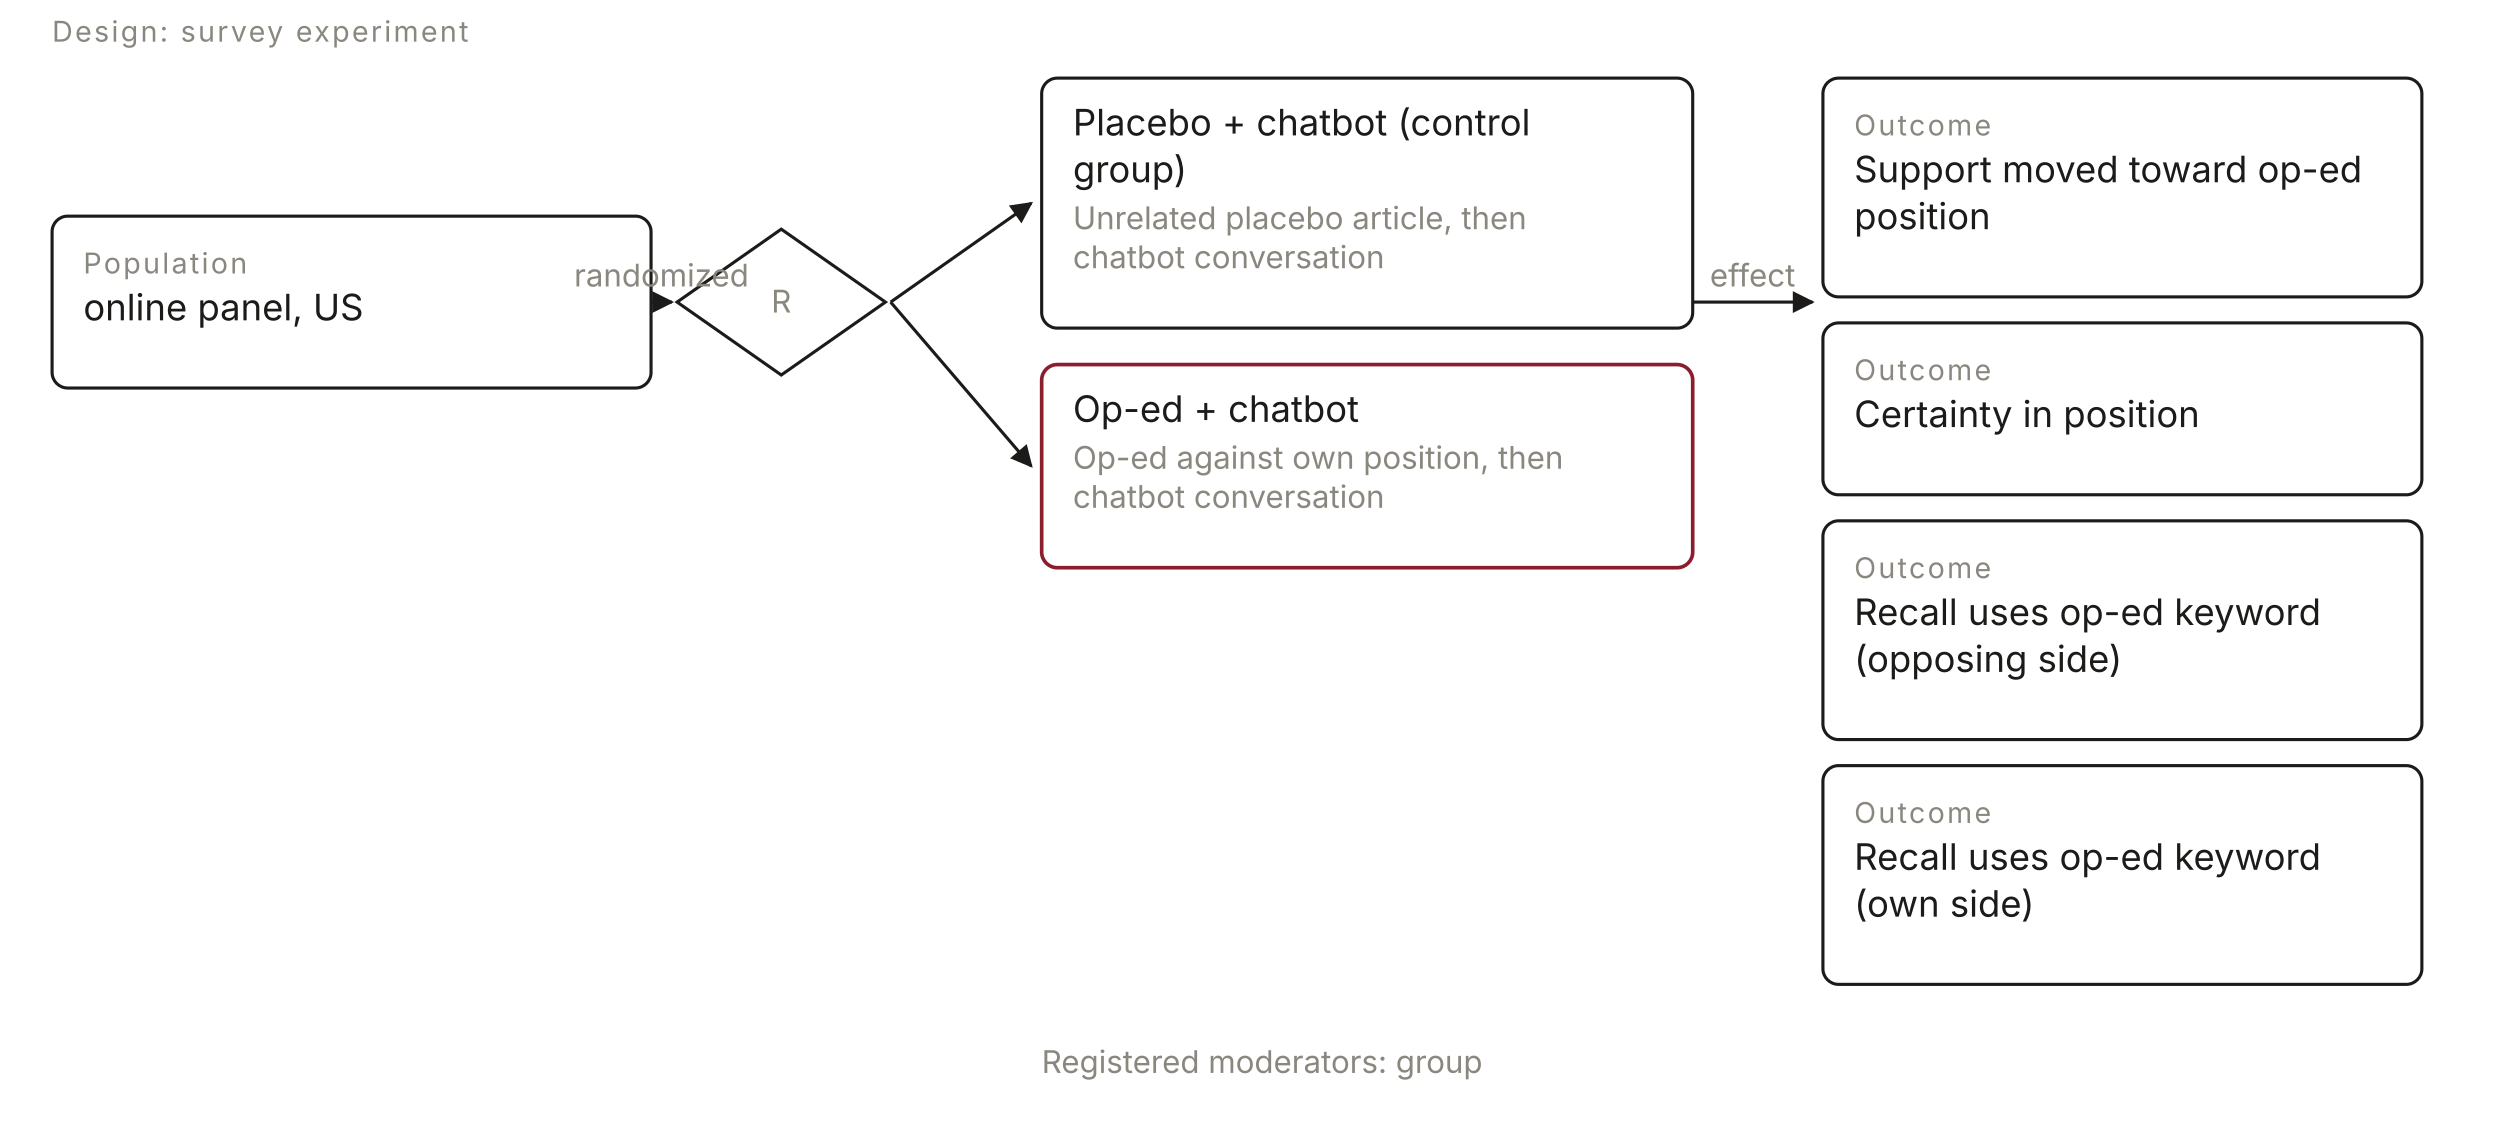
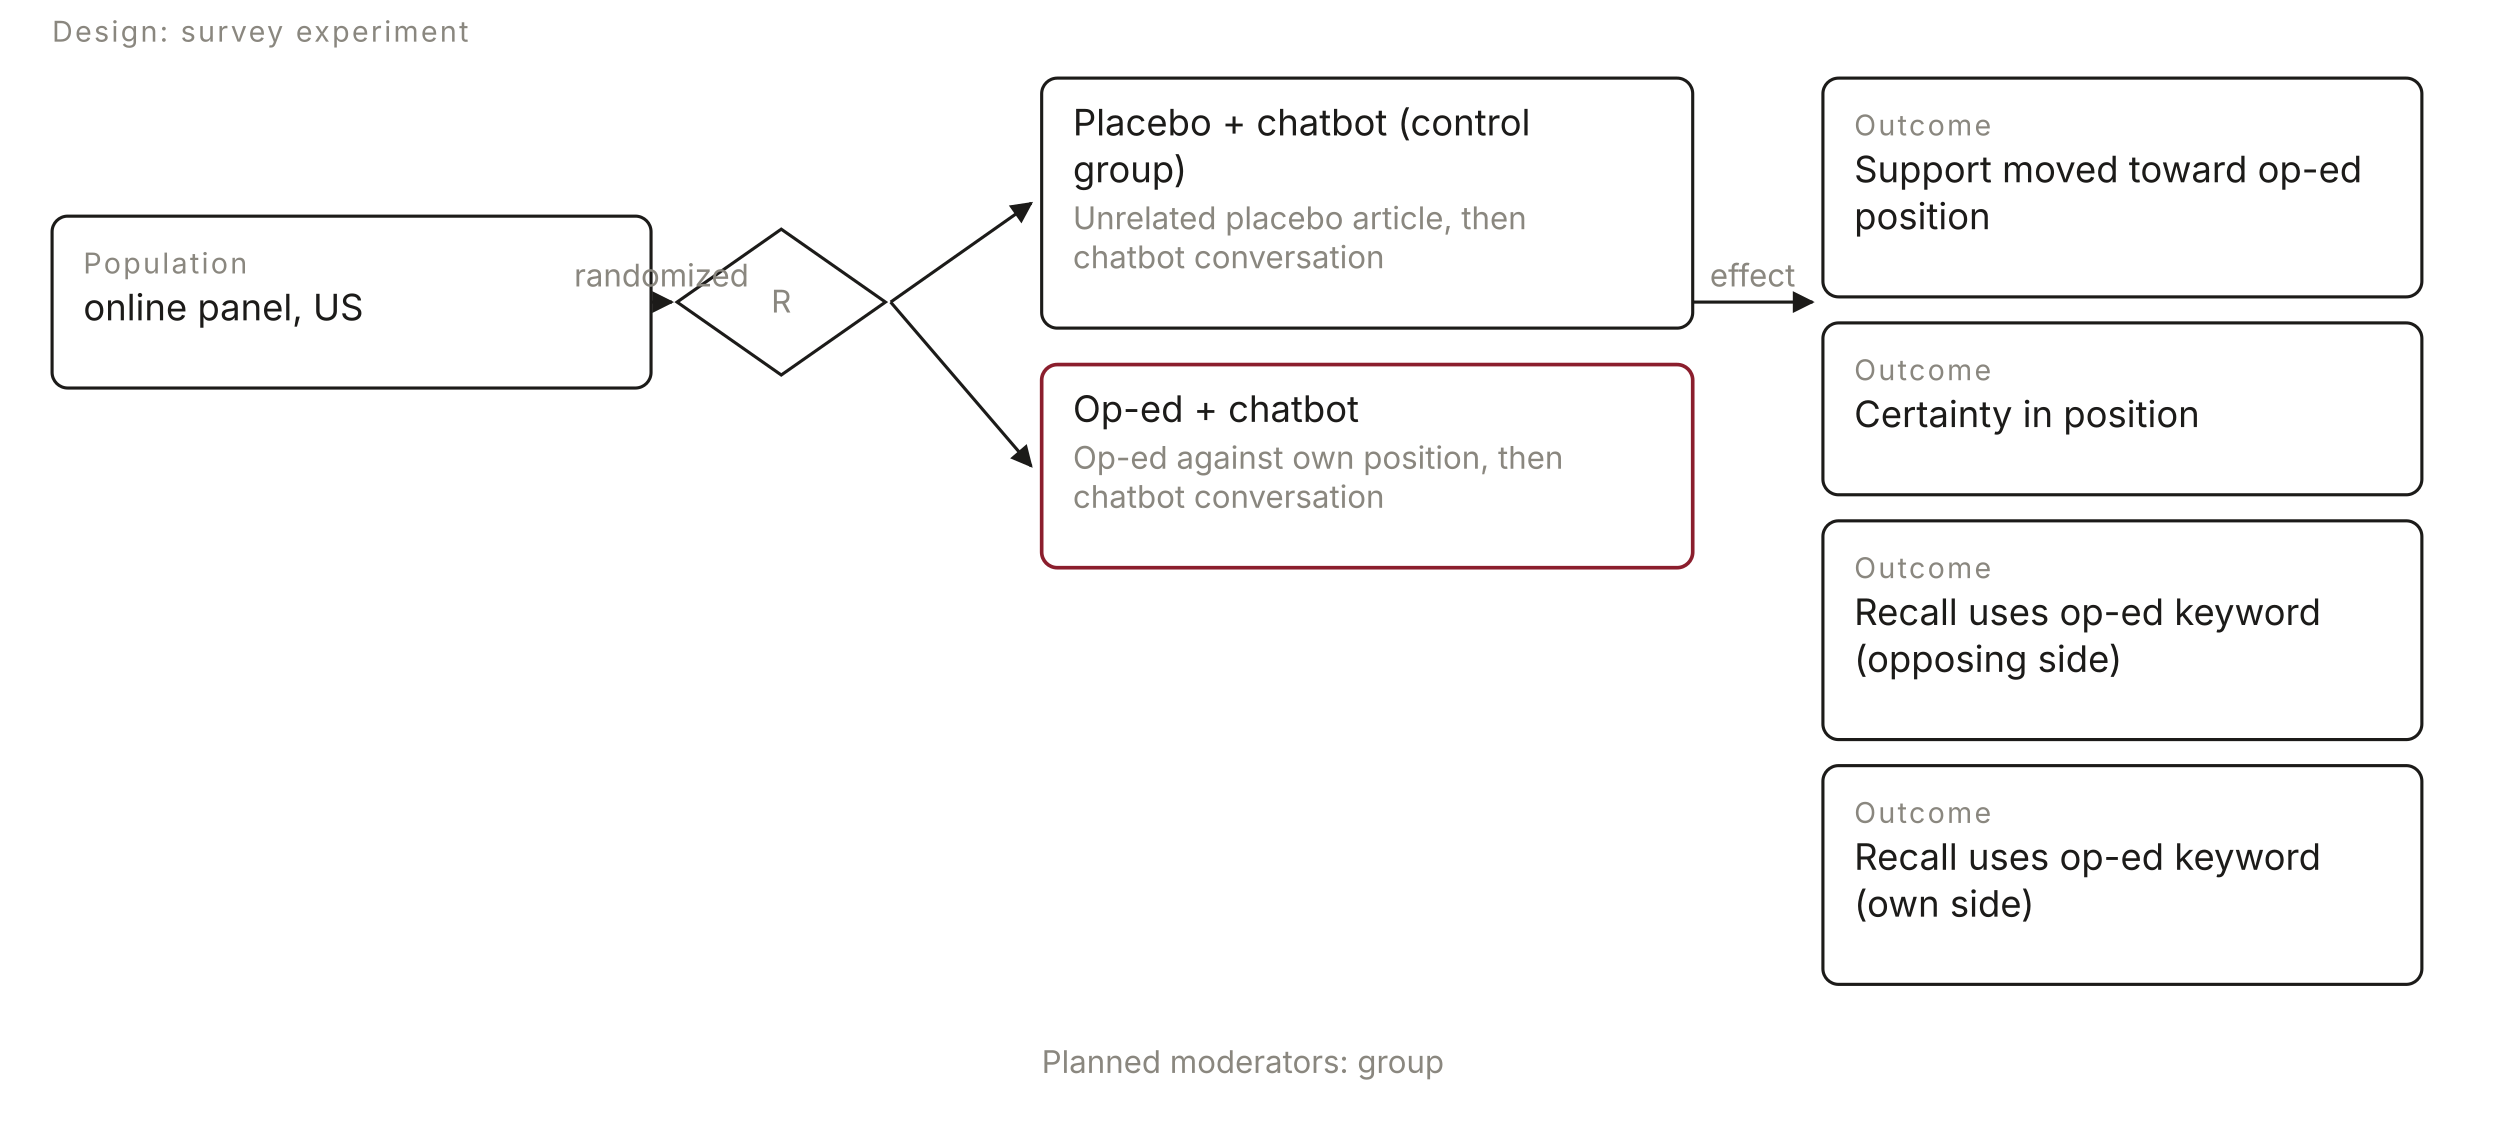
<svg xmlns="http://www.w3.org/2000/svg" viewBox="0 0 960 438" width="100%" role="img" aria-labelledby="fd-title fd-desc">
  <style>
:root{--fd-ink:#1c1b19;--fd-muted:#8a877f;--fd-rule:#d9d5cc;--fd-accent:#8b1e2d;--fd-bg:#ffffff}
@media (prefers-color-scheme: dark){:root{--fd-ink:#ecebe6;--fd-muted:#b4b1a9;--fd-rule:#4a4a52;--fd-accent:#e08a96;--fd-bg:#1d1d23}}
.box{fill:var(--fd-bg,#fff);stroke:var(--fd-ink,#1c1b19);stroke-width:1.2}
.arm{fill:var(--fd-bg,#fff);stroke:var(--fd-accent,#8b1e2d);stroke-width:1.4}
.soft{fill:var(--fd-bg,#fff);stroke:var(--fd-rule,#d9d5cc);stroke-width:1.2}
text{font-family:Inter,Helvetica,Arial,sans-serif;fill:var(--fd-ink,#1c1b19);font-size:14px}
.cap{font-size:12px;fill:var(--fd-muted,#8a877f)}
.kicker{font-size:11px;letter-spacing:.08em;fill:var(--fd-muted,#8a877f);text-transform:uppercase}
.edge{stroke:var(--fd-ink,#1c1b19);stroke-width:1.2;fill:none;marker-end:url(#fd-arrow)}
.assoc{stroke-dasharray:5 4}
#fd-arrow path{fill:var(--fd-ink,#1c1b19)}
</style>
  <defs>
    <marker id="fd-arrow" viewBox="0 0 10 10" refX="9" refY="5" markerWidth="7" markerHeight="7" orient="auto-start-reverse">
      <path d="M0,0 L10,5 L0,10 z" />
    </marker>
  </defs>
  <text class="kicker" x="20" y="16">Design: survey experiment</text>
  <g>
    <rect class="box" x="20" y="83.0" width="230" height="66" rx="6" />
    <text class="kicker" x="32" y="105.0">Population</text>
    <text x="32" y="123.0">online panel, US</text>
  </g>
  <polygon class="box" points="300,88.0 340,116.0 300,144.0 260,116.0" />
  <text class="cap" x="300" y="120.0" text-anchor="middle">R</text>
  <path class="edge" d="M250,116.0 L258,116.0" />
  <text class="cap" x="254.0" y="110.0" text-anchor="middle">randomized</text>
  <g id="arm-0" data-text="Unrelated placebo article, then chatbot conversation">
    <rect class="box" x="400" y="30" width="250" height="96" rx="6" />
    <text x="412" y="52">Placebo + chatbot (control</text>
    <text x="412" y="70">group)</text>
    <text class="cap" x="412" y="88">Unrelated placebo article, then</text>
    <text class="cap" x="412" y="103">chatbot conversation</text>
  </g>
  <path class="edge" d="M342,116.0 L396,78.0" />
  <g id="arm-1" data-text="Op-ed against own position, then chatbot conversation">
    <rect class="arm" x="400" y="140" width="250" height="78" rx="6" />
    <text x="412" y="162">Op-ed + chatbot</text>
    <text class="cap" x="412" y="180">Op-ed against own position, then</text>
    <text class="cap" x="412" y="195">chatbot conversation</text>
  </g>
  <path class="edge" d="M342,116.0 L396,179.0" />
  <g>
    <rect class="box" x="700" y="30" width="230" height="84" rx="6" />
    <text class="kicker" x="712" y="52">Outcome</text>
    <text x="712" y="70">Support moved toward op-ed</text>
    <text x="712" y="88">position</text>
  </g>
  <g>
    <rect class="box" x="700" y="124" width="230" height="66" rx="6" />
    <text class="kicker" x="712" y="146">Outcome</text>
    <text x="712" y="164">Certainty in position</text>
  </g>
  <g>
    <rect class="box" x="700" y="200" width="230" height="84" rx="6" />
    <text class="kicker" x="712" y="222">Outcome</text>
    <text x="712" y="240">Recall uses op-ed keyword</text>
    <text x="712" y="258">(opposing side)</text>
  </g>
  <g>
    <rect class="box" x="700" y="294" width="230" height="84" rx="6" />
    <text class="kicker" x="712" y="316">Outcome</text>
    <text x="712" y="334">Recall uses op-ed keyword</text>
    <text x="712" y="352">(own side)</text>
  </g>
  <path class="edge" d="M650,116.0 L696,116.0" />
  <text class="cap" x="673.0" y="110.0" text-anchor="middle">effect</text>
-   <text class="cap" x="400" y="412">Registered moderators: group</text>
+   <text class="cap" x="400" y="412">Planned moderators: group</text>
</svg>
